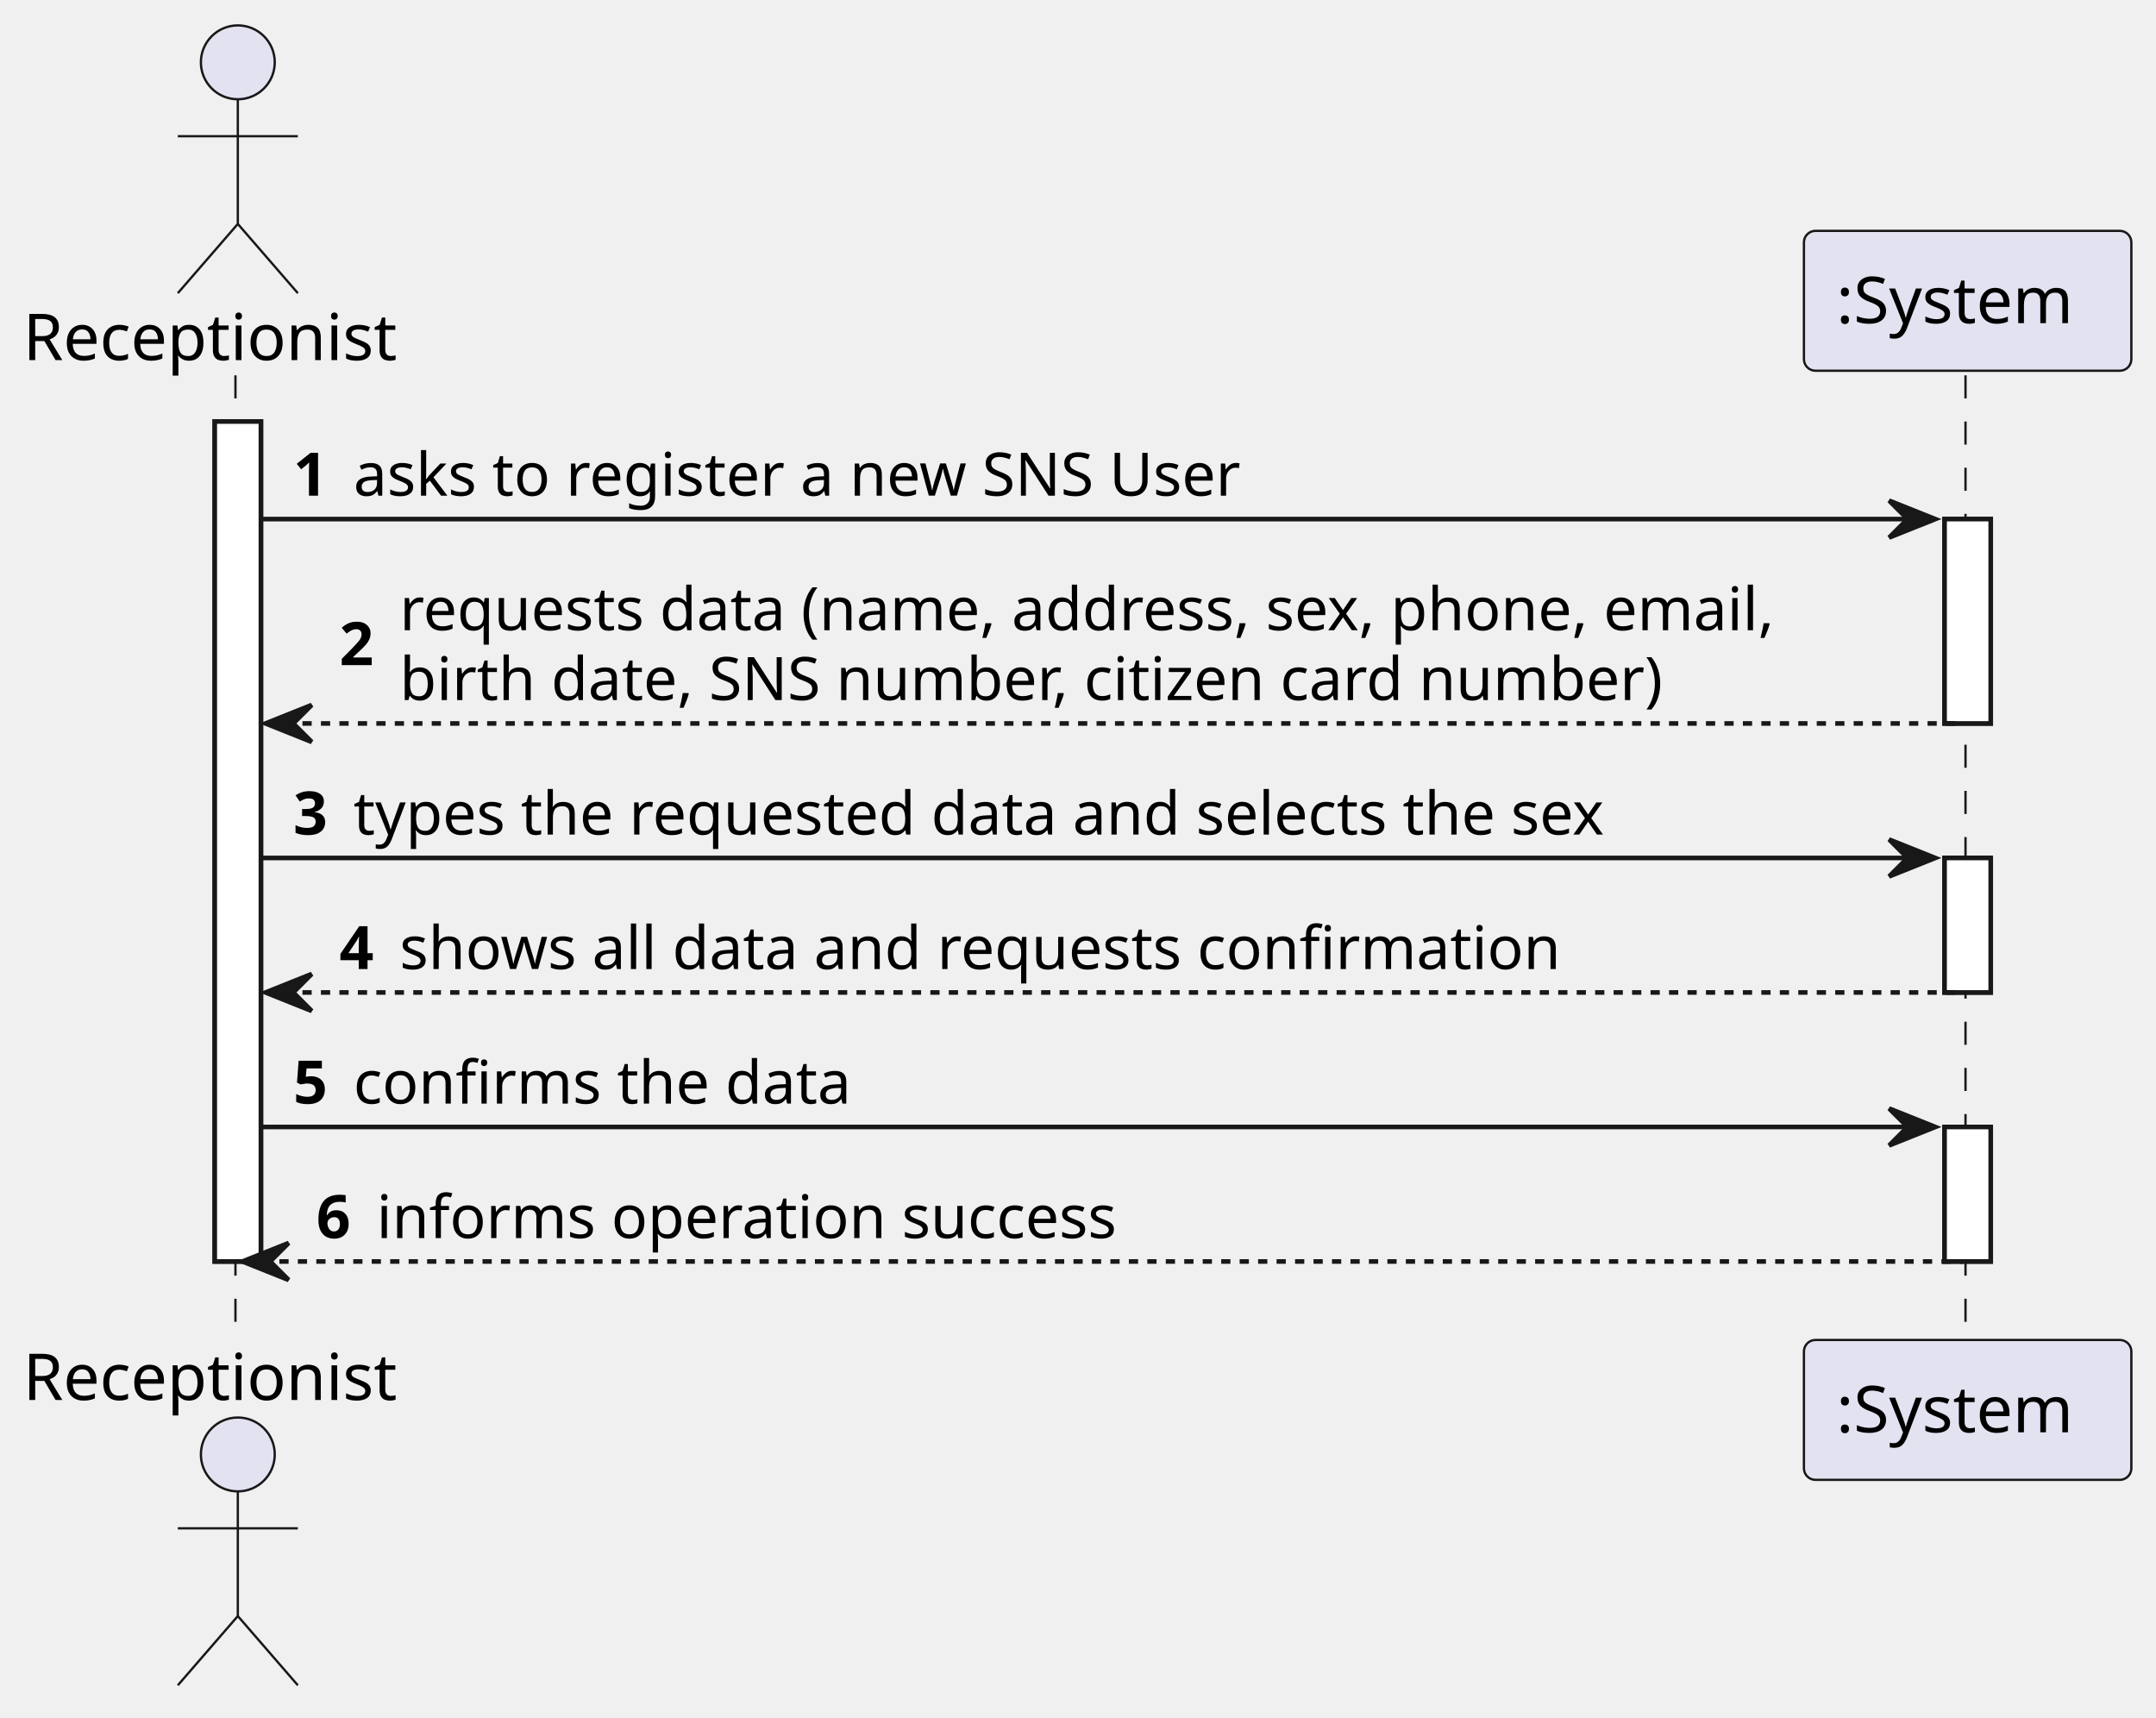
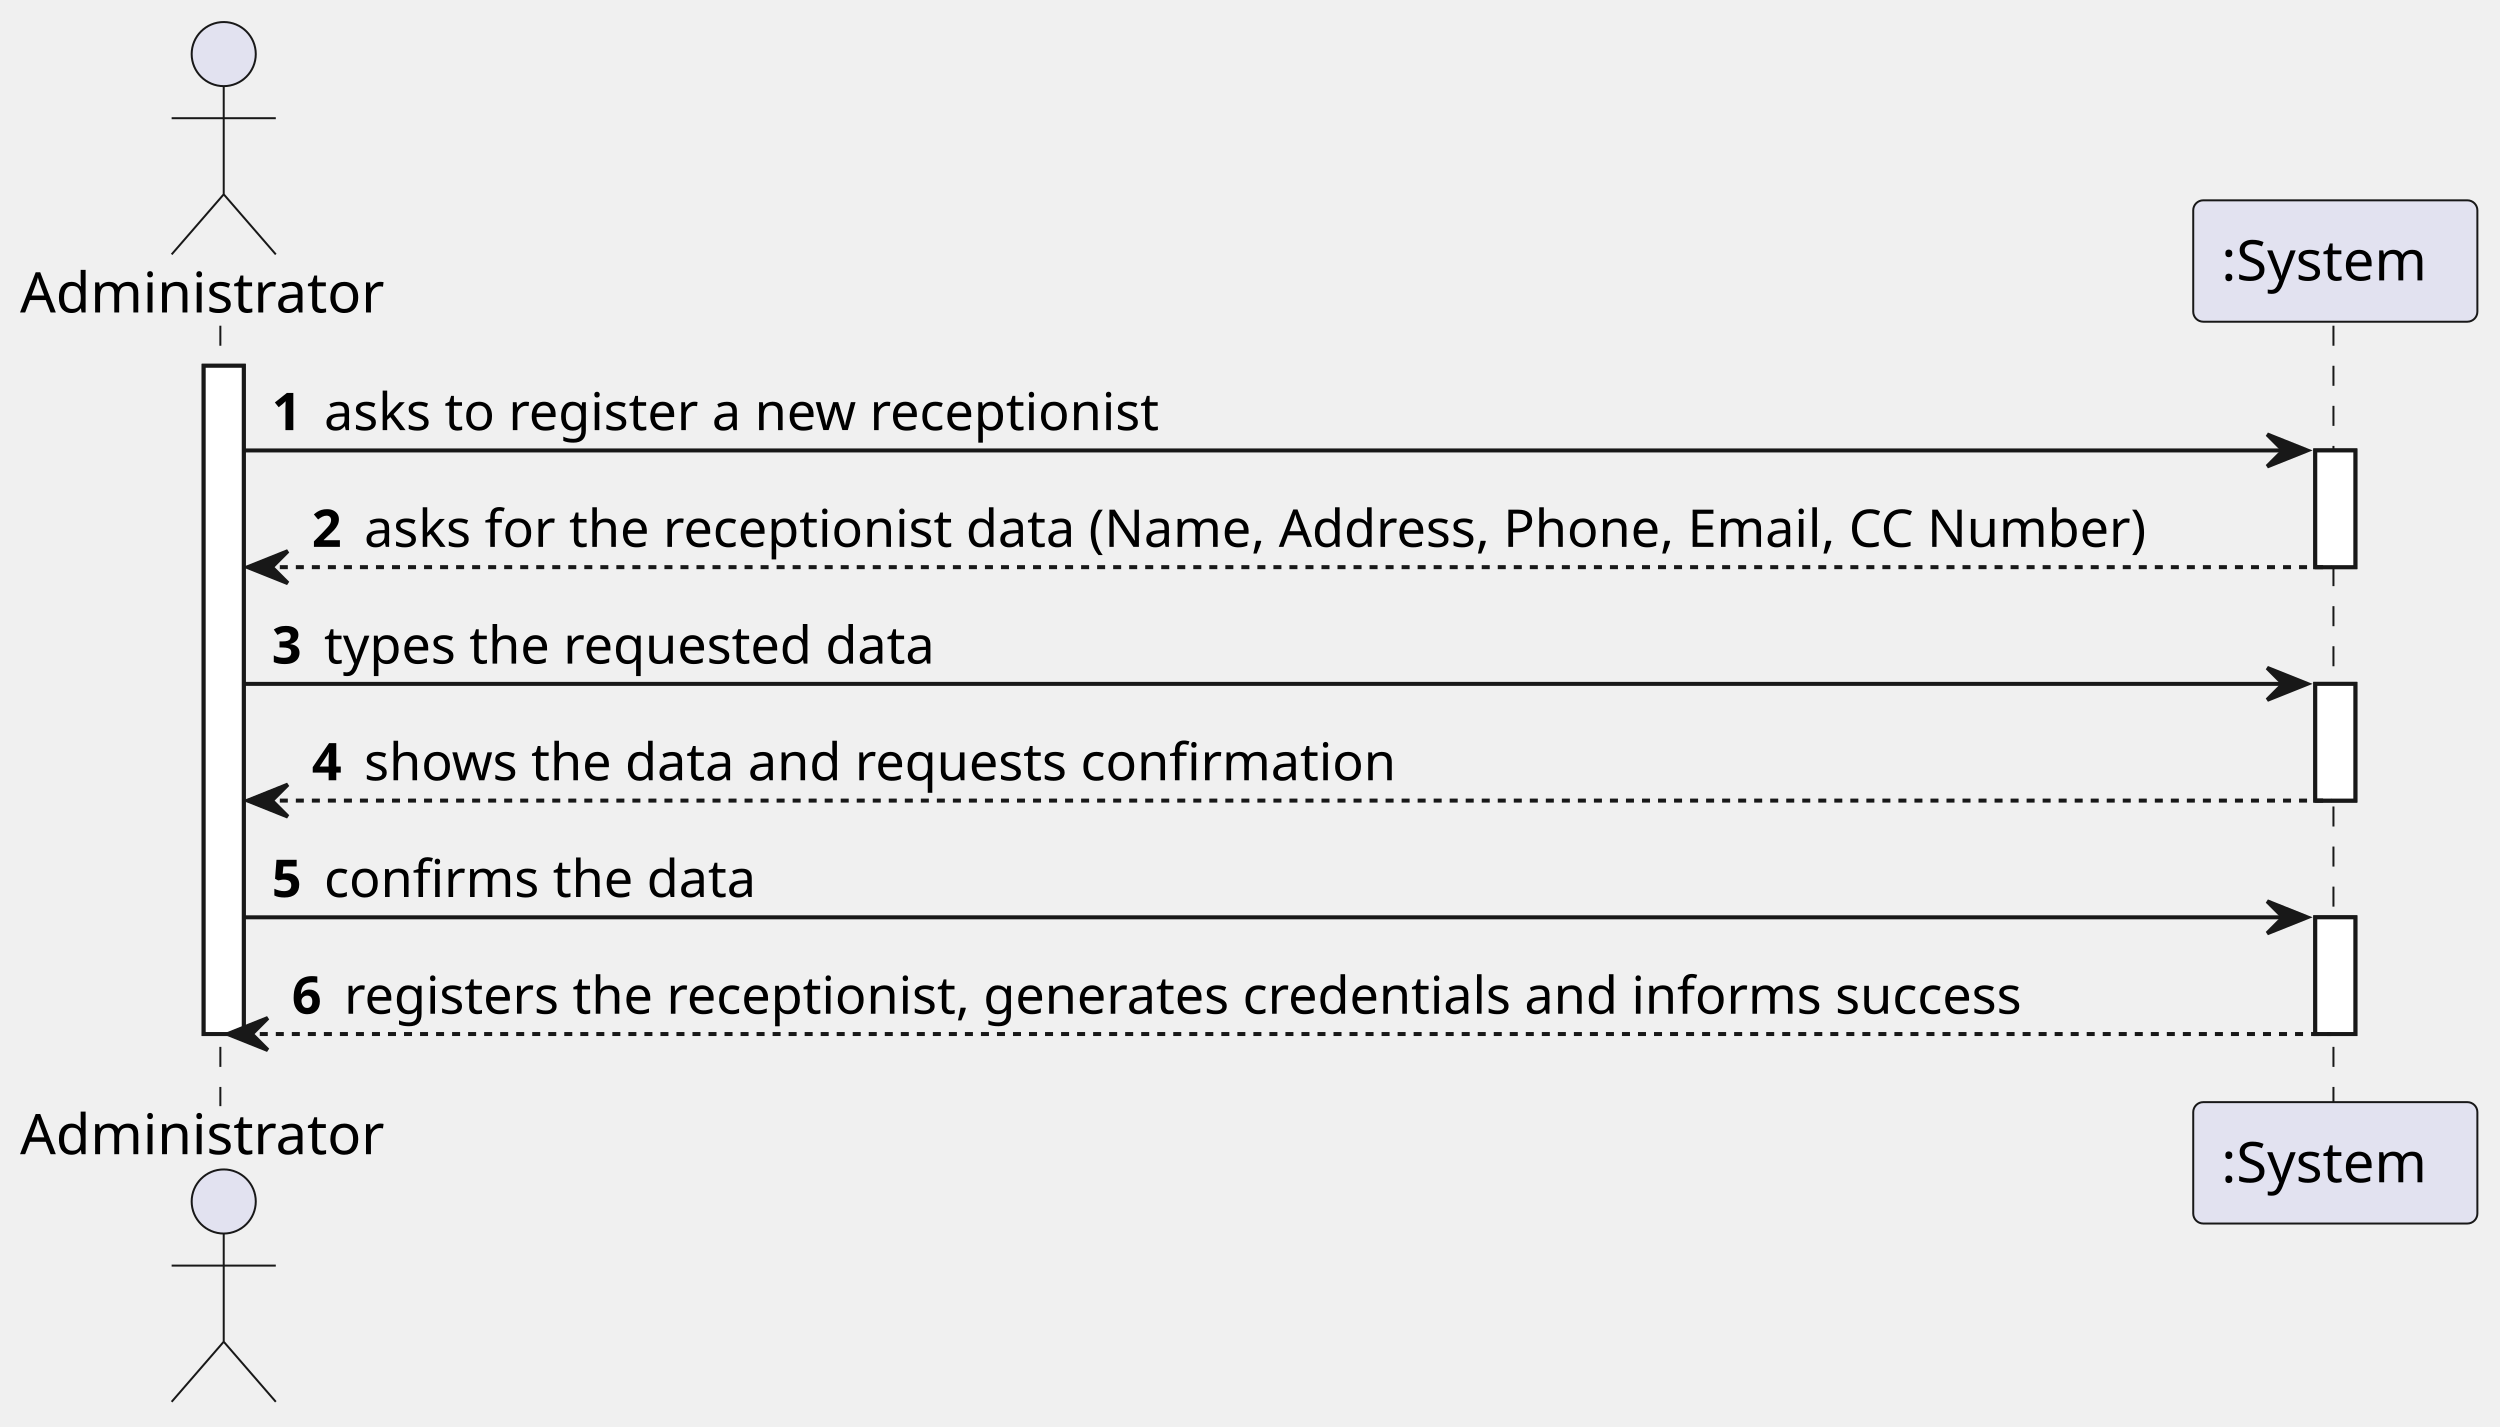
- <svg xmlns="http://www.w3.org/2000/svg" contentStyleType="text/css" data-diagram-type="SEQUENCE" height="372px" preserveAspectRatio="none" style="width:467px;height:372px;background:#FFFFFF;" version="1.1" viewBox="0 0 467 372" width="467px" zoomAndPan="magnify">
+ <svg xmlns="http://www.w3.org/2000/svg" contentStyleType="text/css" data-diagram-type="SEQUENCE" height="356px" preserveAspectRatio="none" style="width:624px;height:356px;background:#FFFFFF;" version="1.1" viewBox="0 0 624 356" width="624px" zoomAndPan="magnify">
  <defs />
  <g>
    <g>
-       <rect fill="#FFFFFF" height="181.93" style="stroke:#181818;stroke-width:1;" width="10" x="46.514" y="91.297" />
+       <rect fill="#FFFFFF" height="166.797" style="stroke:#181818;stroke-width:1;" width="10" x="50.841" y="91.297" />
    </g>
    <g>
-       <rect fill="#FFFFFF" height="44.266" style="stroke:#181818;stroke-width:1;" width="10" x="421.2" y="112.43" />
+       <rect fill="#FFFFFF" height="29.133" style="stroke:#181818;stroke-width:1;" width="10" x="577.89" y="112.43" />
    </g>
    <g>
-       <rect fill="#FFFFFF" height="29.133" style="stroke:#181818;stroke-width:1;" width="10" x="421.2" y="185.828" />
+       <rect fill="#FFFFFF" height="29.133" style="stroke:#181818;stroke-width:1;" width="10" x="577.89" y="170.695" />
    </g>
    <g>
-       <rect fill="#FFFFFF" height="29.133" style="stroke:#181818;stroke-width:1;" width="10" x="421.2" y="244.094" />
+       <rect fill="#FFFFFF" height="29.133" style="stroke:#181818;stroke-width:1;" width="10" x="577.89" y="228.961" />
    </g>
    <g>
-       <rect fill="#000000" fill-opacity="0" height="209.93" width="8" x="47.514" y="81.297" />
-       <line style="stroke:#181818;stroke-width:0.5;stroke-dasharray:5,5;" x1="51" x2="51" y1="81.297" y2="291.227" />
+       <rect fill="#000000" fill-opacity="0" height="194.797" width="8" x="51.841" y="81.297" />
+       <line style="stroke:#181818;stroke-width:0.5;stroke-dasharray:5,5;" x1="55" x2="55" y1="81.297" y2="276.094" />
    </g>
    <g>
-       <rect fill="#000000" fill-opacity="0" height="209.93" width="8" x="422.2" y="81.297" />
-       <line style="stroke:#181818;stroke-width:0.5;stroke-dasharray:5,5;" x1="425.739" x2="425.739" y1="81.297" y2="291.227" />
+       <rect fill="#000000" fill-opacity="0" height="194.797" width="8" x="578.89" y="81.297" />
+       <line style="stroke:#181818;stroke-width:0.5;stroke-dasharray:5,5;" x1="582.429" x2="582.429" y1="81.297" y2="276.094" />
    </g>
-     <g class="participant participant-head" data-participant="Rec">
-       <text fill="#000000" font-family="sans-serif" font-size="14" lengthAdjust="spacing" textLength="87.028" x="5" y="77.995">Receptionist</text>
-       <ellipse cx="51.514" cy="13.5" fill="#E2E2F0" rx="8" ry="8" style="stroke:#181818;stroke-width:0.5;" />
-       <path d="M51.514,21.5 L51.514,48.5 M38.514,29.5 L64.514,29.5 M51.514,48.5 L38.514,63.5 M51.514,48.5 L64.514,63.5" fill="none" style="stroke:#181818;stroke-width:0.5;" />
+     <g class="participant participant-head" data-participant="Admin">
+       <text fill="#000000" font-family="sans-serif" font-size="14" lengthAdjust="spacing" textLength="95.683" x="5" y="77.995">Administrator</text>
+       <ellipse cx="55.841" cy="13.5" fill="#E2E2F0" rx="8" ry="8" style="stroke:#181818;stroke-width:0.5;" />
+       <path d="M55.841,21.5 L55.841,48.5 M42.841,29.5 L68.841,29.5 M55.841,48.5 L42.841,63.5 M55.841,48.5 L68.841,63.5" fill="none" style="stroke:#181818;stroke-width:0.5;" />
    </g>
-     <g class="participant participant-tail" data-participant="Rec">
-       <text fill="#000000" font-family="sans-serif" font-size="14" lengthAdjust="spacing" textLength="87.028" x="5" y="303.222">Receptionist</text>
-       <ellipse cx="51.514" cy="315.023" fill="#E2E2F0" rx="8" ry="8" style="stroke:#181818;stroke-width:0.5;" />
-       <path d="M51.514,323.023 L51.514,350.023 M38.514,331.023 L64.514,331.023 M51.514,350.023 L38.514,365.023 M51.514,350.023 L64.514,365.023" fill="none" style="stroke:#181818;stroke-width:0.5;" />
+     <g class="participant participant-tail" data-participant="Admin">
+       <text fill="#000000" font-family="sans-serif" font-size="14" lengthAdjust="spacing" textLength="95.683" x="5" y="288.089">Administrator</text>
+       <ellipse cx="55.841" cy="299.891" fill="#E2E2F0" rx="8" ry="8" style="stroke:#181818;stroke-width:0.5;" />
+       <path d="M55.841,307.891 L55.841,334.891 M42.841,315.891 L68.841,315.891 M55.841,334.891 L42.841,349.891 M55.841,334.891 L68.841,349.891" fill="none" style="stroke:#181818;stroke-width:0.5;" />
    </g>
    <g class="participant participant-head" data-participant="System">
-       <rect fill="#E2E2F0" height="30.297" rx="2.5" ry="2.5" style="stroke:#181818;stroke-width:0.5;" width="70.923" x="390.739" y="50" />
-       <text fill="#000000" font-family="sans-serif" font-size="14" lengthAdjust="spacing" textLength="56.923" x="397.739" y="69.995">:System</text>
+       <rect fill="#E2E2F0" height="30.297" rx="2.5" ry="2.5" style="stroke:#181818;stroke-width:0.5;" width="70.923" x="547.429" y="50" />
+       <text fill="#000000" font-family="sans-serif" font-size="14" lengthAdjust="spacing" textLength="56.923" x="554.429" y="69.995">:System</text>
    </g>
    <g class="participant participant-tail" data-participant="System">
-       <rect fill="#E2E2F0" height="30.297" rx="2.5" ry="2.5" style="stroke:#181818;stroke-width:0.5;" width="70.923" x="390.739" y="290.227" />
-       <text fill="#000000" font-family="sans-serif" font-size="14" lengthAdjust="spacing" textLength="56.923" x="397.739" y="310.222">:System</text>
+       <rect fill="#E2E2F0" height="30.297" rx="2.5" ry="2.5" style="stroke:#181818;stroke-width:0.5;" width="70.923" x="547.429" y="275.094" />
+       <text fill="#000000" font-family="sans-serif" font-size="14" lengthAdjust="spacing" textLength="56.923" x="554.429" y="295.089">:System</text>
    </g>
    <g>
-       <rect fill="#FFFFFF" height="181.93" style="stroke:#181818;stroke-width:1;" width="10" x="46.514" y="91.297" />
+       <rect fill="#FFFFFF" height="166.797" style="stroke:#181818;stroke-width:1;" width="10" x="50.841" y="91.297" />
    </g>
    <g>
-       <rect fill="#FFFFFF" height="44.266" style="stroke:#181818;stroke-width:1;" width="10" x="421.2" y="112.43" />
+       <rect fill="#FFFFFF" height="29.133" style="stroke:#181818;stroke-width:1;" width="10" x="577.89" y="112.43" />
    </g>
    <g>
-       <rect fill="#FFFFFF" height="29.133" style="stroke:#181818;stroke-width:1;" width="10" x="421.2" y="185.828" />
+       <rect fill="#FFFFFF" height="29.133" style="stroke:#181818;stroke-width:1;" width="10" x="577.89" y="170.695" />
    </g>
    <g>
-       <rect fill="#FFFFFF" height="29.133" style="stroke:#181818;stroke-width:1;" width="10" x="421.2" y="244.094" />
+       <rect fill="#FFFFFF" height="29.133" style="stroke:#181818;stroke-width:1;" width="10" x="577.89" y="228.961" />
    </g>
-     <g class="message" data-participant-1="Rec" data-participant-2="System">
-       <polygon fill="#181818" points="409.2,108.43,419.2,112.43,409.2,116.43,413.2,112.43" style="stroke:#181818;stroke-width:1;" />
-       <line style="stroke:#181818;stroke-width:1;" x1="56.514" x2="415.2" y1="112.43" y2="112.43" />
-       <text fill="#000000" font-family="sans-serif" font-size="13" font-weight="bold" lengthAdjust="spacing" textLength="9.045" x="63.514" y="107.364">1</text>
-       <text fill="#000000" font-family="sans-serif" font-size="13" lengthAdjust="spacing" textLength="208" x="76.56" y="107.364">asks to register a new SNS User</text>
+     <g class="message" data-participant-1="Admin" data-participant-2="System">
+       <polygon fill="#181818" points="565.89,108.43,575.89,112.43,565.89,116.43,569.89,112.43" style="stroke:#181818;stroke-width:1;" />
+       <line style="stroke:#181818;stroke-width:1;" x1="60.841" x2="571.89" y1="112.43" y2="112.43" />
+       <text fill="#000000" font-family="sans-serif" font-size="13" font-weight="bold" lengthAdjust="spacing" textLength="9.045" x="67.841" y="107.364">1</text>
+       <text fill="#000000" font-family="sans-serif" font-size="13" lengthAdjust="spacing" textLength="225.132" x="80.887" y="107.364">asks to register a new receptionist</text>
    </g>
-     <g class="message" data-participant-1="System" data-participant-2="Rec">
-       <polygon fill="#181818" points="67.514,152.695,57.514,156.695,67.514,160.695,63.514,156.695" style="stroke:#181818;stroke-width:1;" />
-       <line style="stroke:#181818;stroke-width:1;stroke-dasharray:2,2;" x1="61.514" x2="425.2" y1="156.695" y2="156.695" />
-       <text fill="#000000" font-family="sans-serif" font-size="13" font-weight="bold" lengthAdjust="spacing" textLength="9.045" x="73.514" y="144.063">2</text>
-       <text fill="#000000" font-family="sans-serif" font-size="13" lengthAdjust="spacing" textLength="323.508" x="86.56" y="136.497">requests data (name, address, sex, phone, email,</text>
-       <text fill="#000000" font-family="sans-serif" font-size="13" lengthAdjust="spacing" textLength="296.931" x="86.56" y="151.629">birth date, SNS number, citizen card number)</text>
+     <g class="message" data-participant-1="System" data-participant-2="Admin">
+       <polygon fill="#181818" points="71.841,137.562,61.841,141.562,71.841,145.562,67.841,141.562" style="stroke:#181818;stroke-width:1;" />
+       <line style="stroke:#181818;stroke-width:1;stroke-dasharray:2,2;" x1="65.841" x2="581.89" y1="141.562" y2="141.562" />
+       <text fill="#000000" font-family="sans-serif" font-size="13" font-weight="bold" lengthAdjust="spacing" textLength="9.045" x="77.841" y="136.497">2</text>
+       <text fill="#000000" font-family="sans-serif" font-size="13" lengthAdjust="spacing" textLength="480.003" x="90.887" y="136.497">asks for the receptionist data (Name, Address, Phone, Email, CC Number)</text>
    </g>
-     <g class="message" data-participant-1="Rec" data-participant-2="System">
-       <polygon fill="#181818" points="409.2,181.828,419.2,185.828,409.2,189.828,413.2,185.828" style="stroke:#181818;stroke-width:1;" />
-       <line style="stroke:#181818;stroke-width:1;" x1="56.514" x2="415.2" y1="185.828" y2="185.828" />
-       <text fill="#000000" font-family="sans-serif" font-size="13" font-weight="bold" lengthAdjust="spacing" textLength="9.045" x="63.514" y="180.762">3</text>
-       <text fill="#000000" font-family="sans-serif" font-size="13" lengthAdjust="spacing" textLength="294.963" x="76.56" y="180.762">types the requested data and selects the sex</text>
+     <g class="message" data-participant-1="Admin" data-participant-2="System">
+       <polygon fill="#181818" points="565.89,166.695,575.89,170.695,565.89,174.695,569.89,170.695" style="stroke:#181818;stroke-width:1;" />
+       <line style="stroke:#181818;stroke-width:1;" x1="60.841" x2="571.89" y1="170.695" y2="170.695" />
+       <text fill="#000000" font-family="sans-serif" font-size="13" font-weight="bold" lengthAdjust="spacing" textLength="9.045" x="67.841" y="165.629">3</text>
+       <text fill="#000000" font-family="sans-serif" font-size="13" lengthAdjust="spacing" textLength="164.779" x="80.887" y="165.629">types the requested data</text>
    </g>
-     <g class="message" data-participant-1="System" data-participant-2="Rec">
-       <polygon fill="#181818" points="67.514,210.961,57.514,214.961,67.514,218.961,63.514,214.961" style="stroke:#181818;stroke-width:1;" />
-       <line style="stroke:#181818;stroke-width:1;stroke-dasharray:2,2;" x1="61.514" x2="425.2" y1="214.961" y2="214.961" />
-       <text fill="#000000" font-family="sans-serif" font-size="13" font-weight="bold" lengthAdjust="spacing" textLength="9.045" x="73.514" y="209.895">4</text>
-       <text fill="#000000" font-family="sans-serif" font-size="13" lengthAdjust="spacing" textLength="268.842" x="86.56" y="209.895">shows all data and requests confirmation</text>
+     <g class="message" data-participant-1="System" data-participant-2="Admin">
+       <polygon fill="#181818" points="71.841,195.828,61.841,199.828,71.841,203.828,67.841,199.828" style="stroke:#181818;stroke-width:1;" />
+       <line style="stroke:#181818;stroke-width:1;stroke-dasharray:2,2;" x1="65.841" x2="581.89" y1="199.828" y2="199.828" />
+       <text fill="#000000" font-family="sans-serif" font-size="13" font-weight="bold" lengthAdjust="spacing" textLength="9.045" x="77.841" y="194.762">4</text>
+       <text fill="#000000" font-family="sans-serif" font-size="13" lengthAdjust="spacing" textLength="274.987" x="90.887" y="194.762">shows the data and requests confirmation</text>
    </g>
-     <g class="message" data-participant-1="Rec" data-participant-2="System">
-       <polygon fill="#181818" points="409.2,240.094,419.2,244.094,409.2,248.094,413.2,244.094" style="stroke:#181818;stroke-width:1;" />
-       <line style="stroke:#181818;stroke-width:1;" x1="56.514" x2="415.2" y1="244.094" y2="244.094" />
-       <text fill="#000000" font-family="sans-serif" font-size="13" font-weight="bold" lengthAdjust="spacing" textLength="9.045" x="63.514" y="239.028">5</text>
-       <text fill="#000000" font-family="sans-serif" font-size="13" lengthAdjust="spacing" textLength="115.191" x="76.56" y="239.028">confirms the data</text>
+     <g class="message" data-participant-1="Admin" data-participant-2="System">
+       <polygon fill="#181818" points="565.89,224.961,575.89,228.961,565.89,232.961,569.89,228.961" style="stroke:#181818;stroke-width:1;" />
+       <line style="stroke:#181818;stroke-width:1;" x1="60.841" x2="571.89" y1="228.961" y2="228.961" />
+       <text fill="#000000" font-family="sans-serif" font-size="13" font-weight="bold" lengthAdjust="spacing" textLength="9.045" x="67.841" y="223.895">5</text>
+       <text fill="#000000" font-family="sans-serif" font-size="13" lengthAdjust="spacing" textLength="115.191" x="80.887" y="223.895">confirms the data</text>
    </g>
-     <g class="message" data-participant-1="System" data-participant-2="Rec">
-       <polygon fill="#181818" points="62.514,269.227,52.514,273.227,62.514,277.227,58.514,273.227" style="stroke:#181818;stroke-width:1;" />
-       <line style="stroke:#181818;stroke-width:1;stroke-dasharray:2,2;" x1="56.514" x2="425.2" y1="273.227" y2="273.227" />
-       <text fill="#000000" font-family="sans-serif" font-size="13" font-weight="bold" lengthAdjust="spacing" textLength="9.045" x="68.514" y="268.161">6</text>
-       <text fill="#000000" font-family="sans-serif" font-size="13" lengthAdjust="spacing" textLength="170.695" x="81.56" y="268.161">informs operation success</text>
+     <g class="message" data-participant-1="System" data-participant-2="Admin">
+       <polygon fill="#181818" points="66.841,254.094,56.841,258.094,66.841,262.094,62.841,258.094" style="stroke:#181818;stroke-width:1;" />
+       <line style="stroke:#181818;stroke-width:1;stroke-dasharray:2,2;" x1="60.841" x2="581.89" y1="258.094" y2="258.094" />
+       <text fill="#000000" font-family="sans-serif" font-size="13" font-weight="bold" lengthAdjust="spacing" textLength="9.045" x="72.841" y="253.028">6</text>
+       <text fill="#000000" font-family="sans-serif" font-size="13" lengthAdjust="spacing" textLength="450.887" x="85.887" y="253.028">registers the receptionist, generates credentials and informs success</text>
    </g>
  </g>
</svg>
